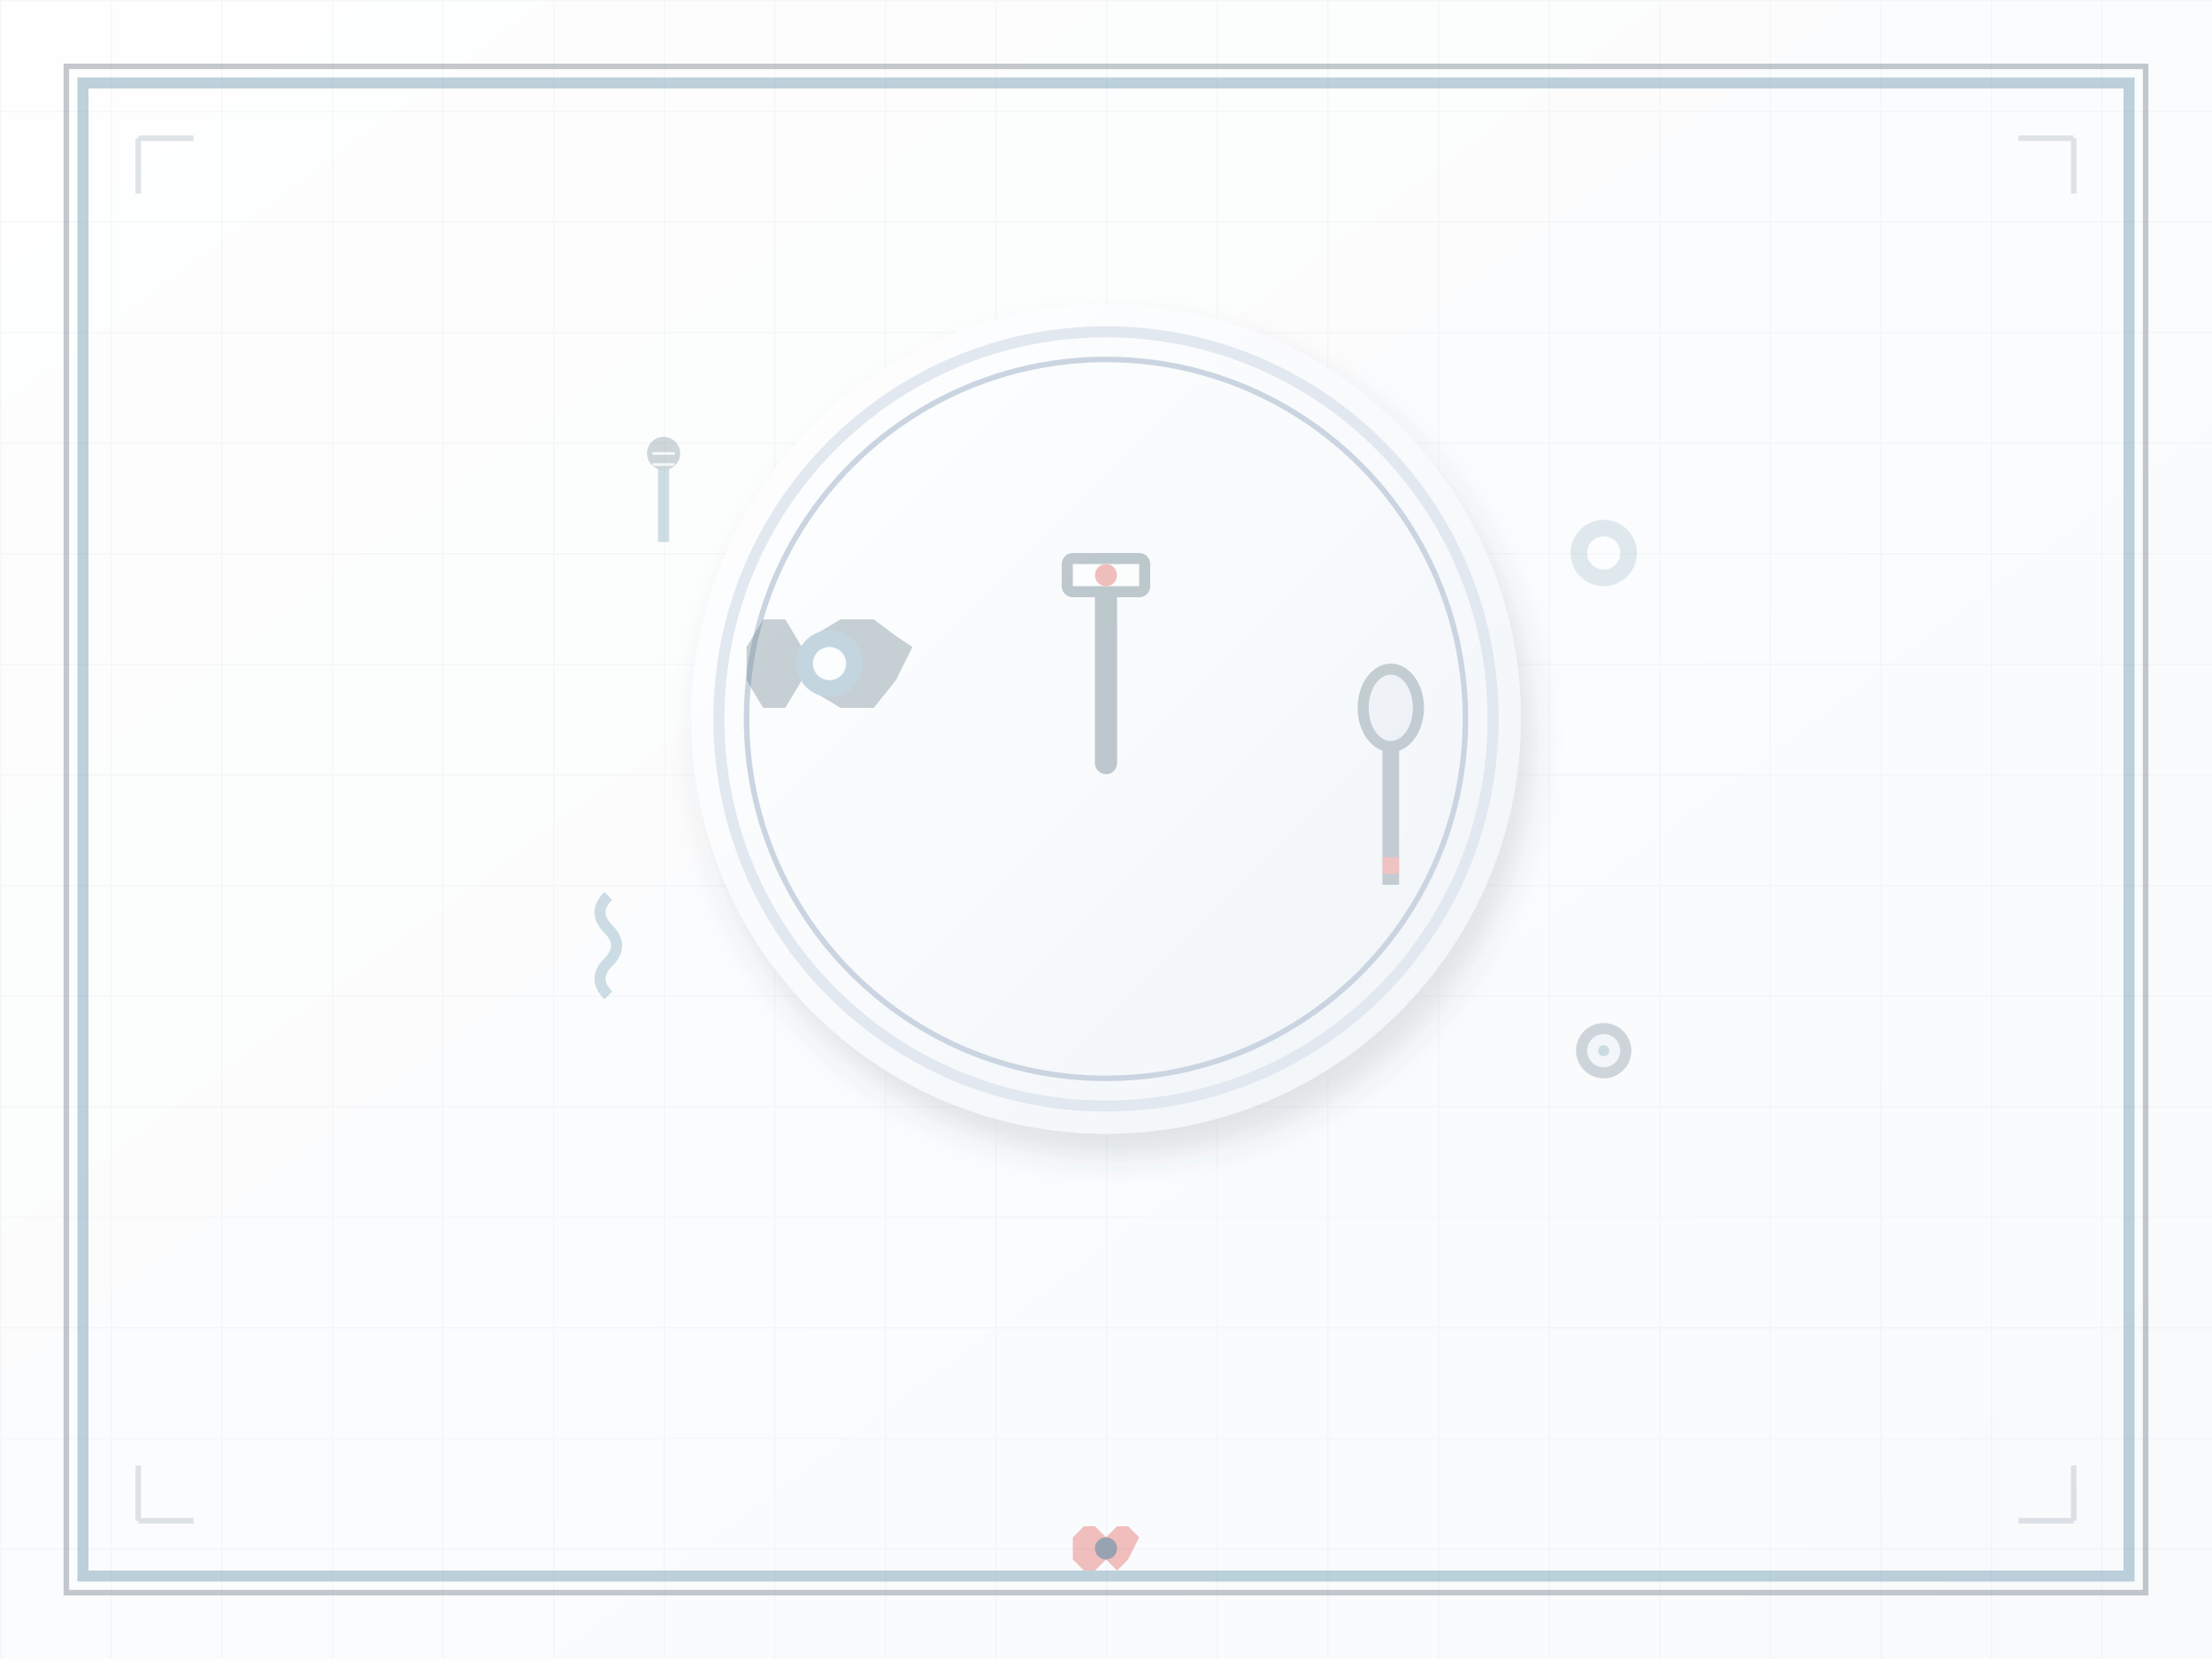
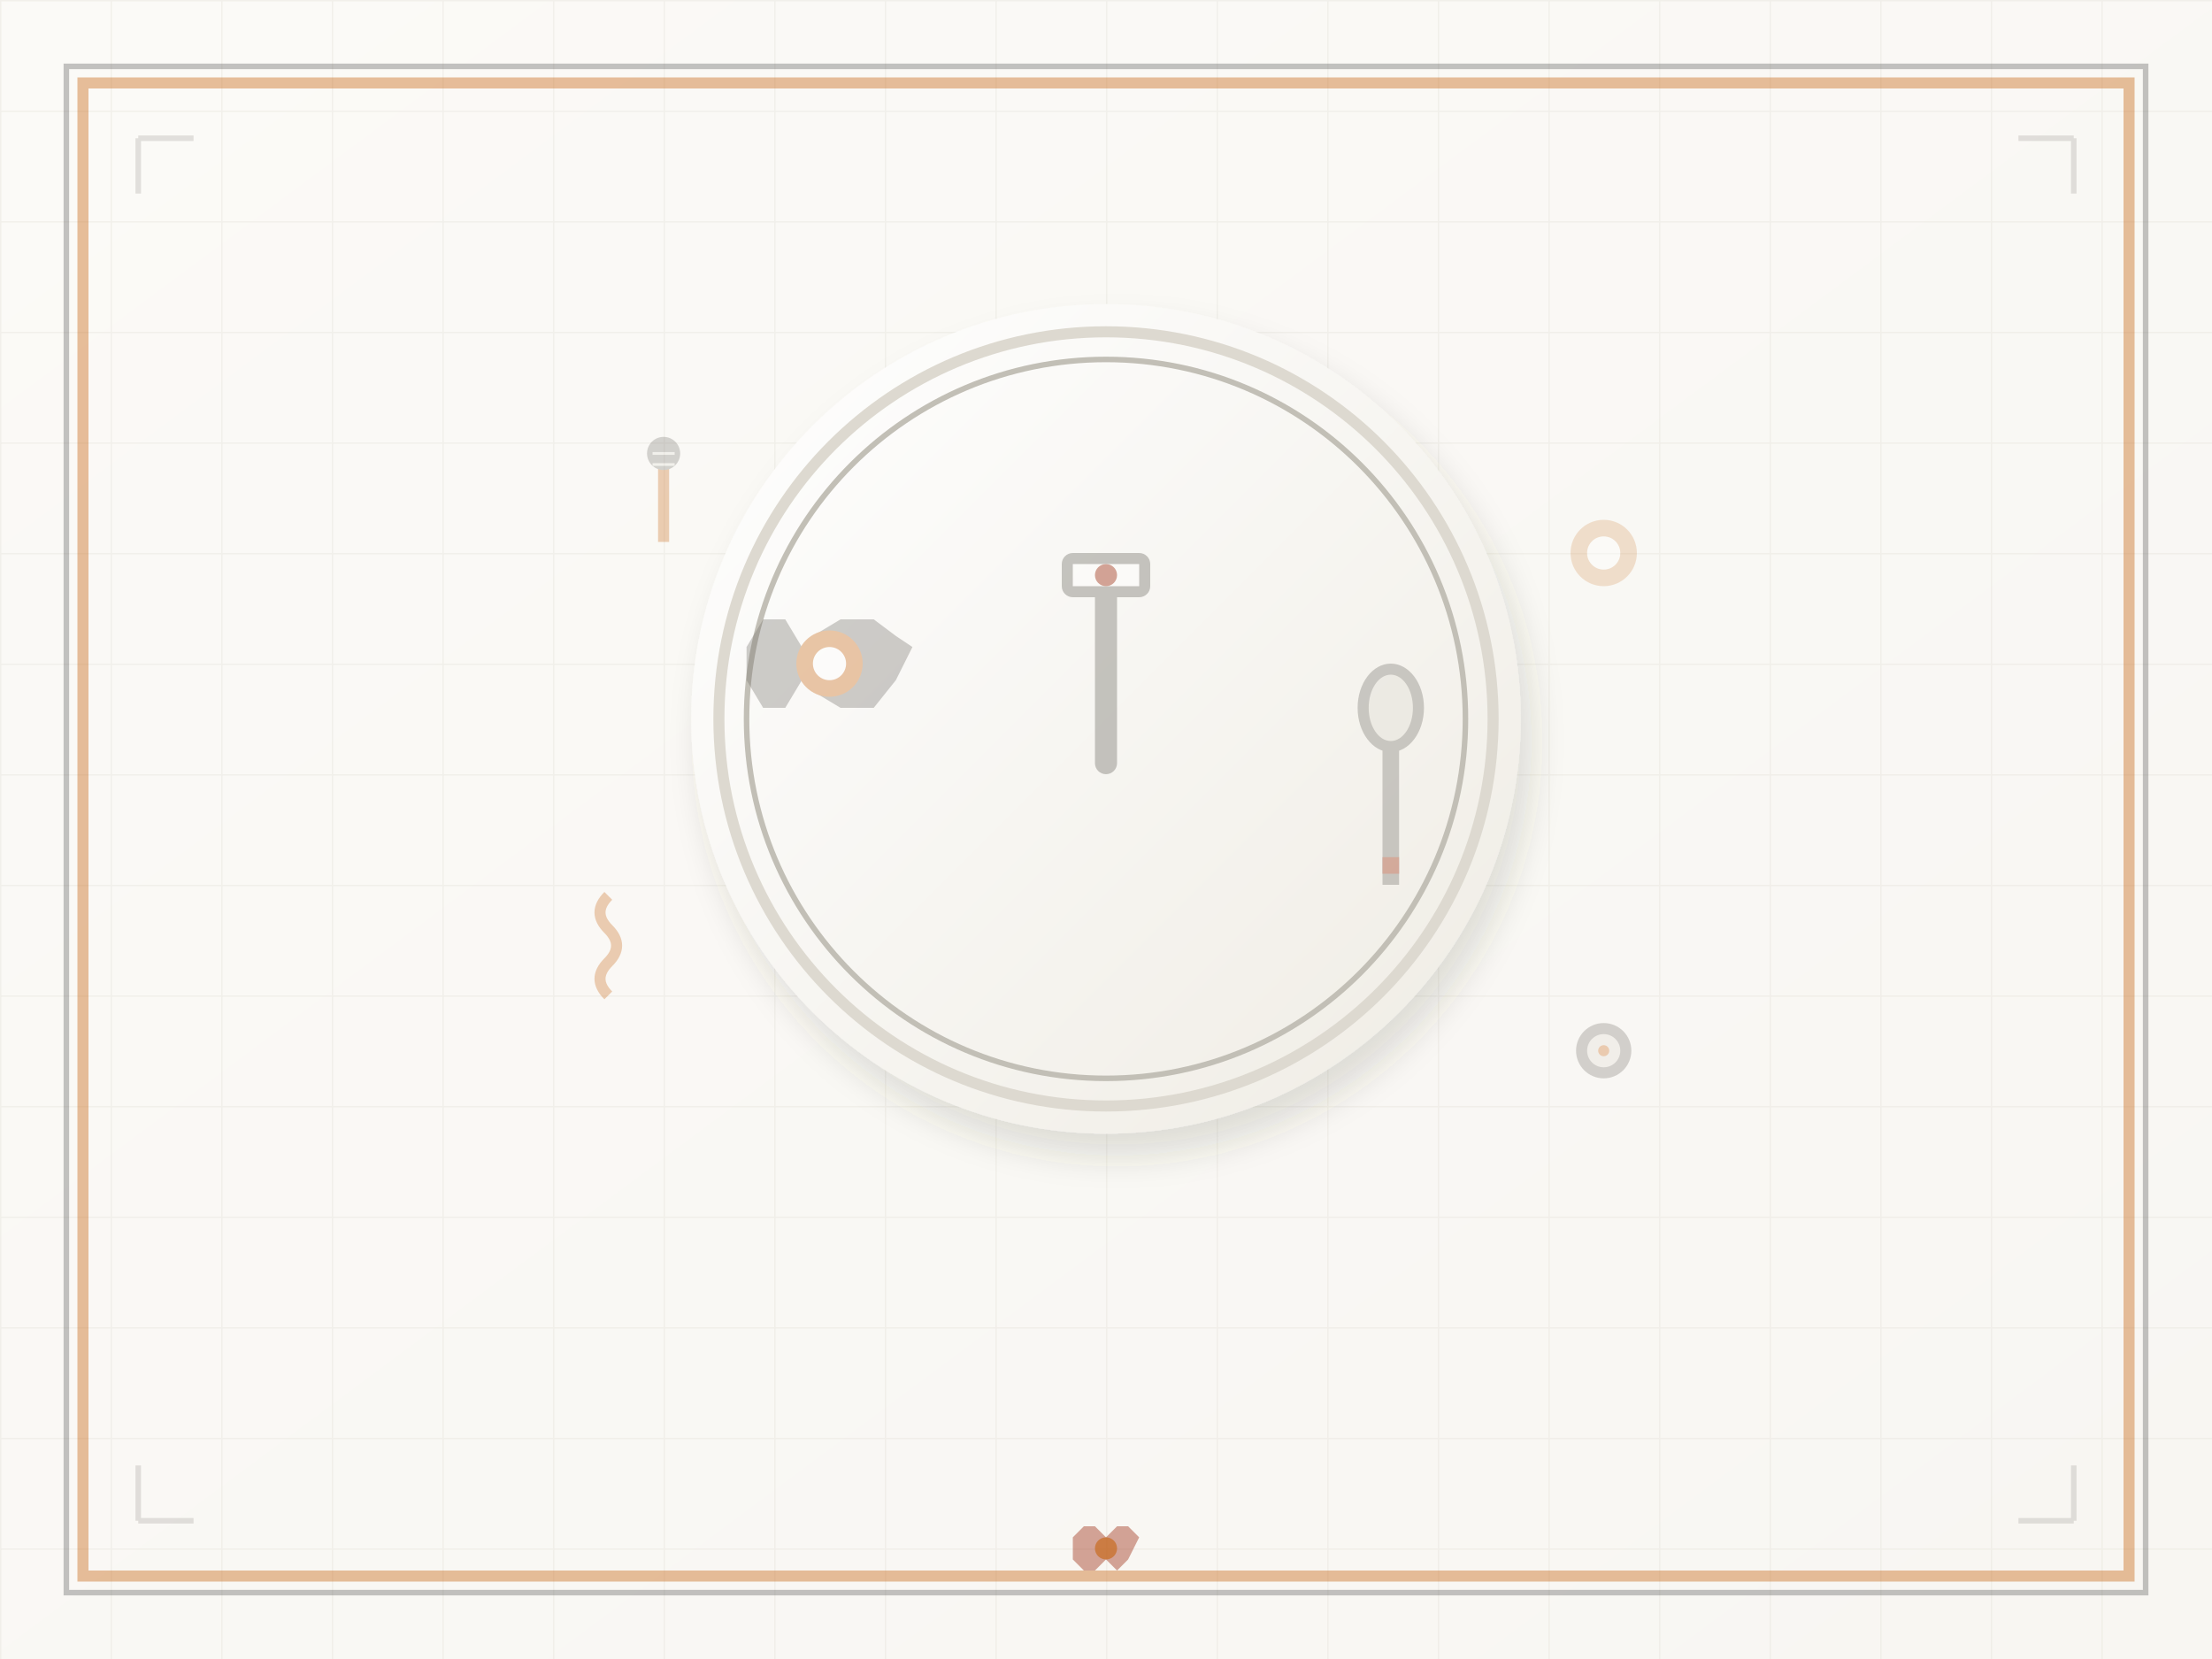
<svg xmlns="http://www.w3.org/2000/svg" viewBox="0 0 400 300">
  <defs>
    <linearGradient id="bgGradient" x1="0%" y1="0%" x2="100%" y2="100%">
-       <stop offset="0%" style="stop-color:#FEFEFE;stop-opacity:1" />
-       <stop offset="100%" style="stop-color:#F8FAFC;stop-opacity:1" />
+       <stop offset="0%" style="stop-color:#FBFAF7;stop-opacity:1" />
+       <stop offset="100%" style="stop-color:#F8F6F2;stop-opacity:1" />
    </linearGradient>
    <linearGradient id="plateGradient" x1="0%" y1="0%" x2="100%" y2="100%">
      <stop offset="0%" style="stop-color:#FFFFFF;stop-opacity:1" />
-       <stop offset="100%" style="stop-color:#F1F5F9;stop-opacity:1" />
+       <stop offset="100%" style="stop-color:#EFECE4;stop-opacity:1" />
    </linearGradient>
    <filter id="mechanicalShadow" x="-50%" y="-50%" width="200%" height="200%">
      <feGaussianBlur in="SourceAlpha" stdDeviation="3" />
      <feOffset dx="2" dy="4" result="offsetblur" />
-       <feFlood flood-color="#3E4A59" flood-opacity="0.15" />
+       <feFlood flood-color="#3D3D3B" flood-opacity="0.15" />
      <feComposite in2="offsetblur" operator="in" />
      <feMerge>
        <feMergeNode />
        <feMergeNode in="SourceGraphic" />
      </feMerge>
    </filter>
    <pattern id="gridPattern" x="0" y="0" width="20" height="20" patternUnits="userSpaceOnUse">
-       <path d="M 20 0 L 0 0 0 20" fill="none" stroke="#E2E8F0" stroke-width="0.5" opacity="0.3" />
+       <path d="M 20 0 L 0 0 0 20" fill="none" stroke="#DDD9D0" stroke-width="0.5" opacity="0.3" />
    </pattern>
  </defs>
  <rect width="400" height="300" fill="url(#bgGradient)" />
  <rect width="400" height="300" fill="url(#gridPattern)" />
-   <rect x="15" y="15" width="370" height="270" fill="none" stroke="#5D8FA8" stroke-width="2" opacity="0.4" />
-   <rect x="12" y="12" width="376" height="276" fill="none" stroke="#3E4A59" stroke-width="1" opacity="0.3" />
+   <rect x="15" y="15" width="370" height="270" fill="none" stroke="#C6620C" stroke-width="2" opacity="0.4" />
+   <rect x="12" y="12" width="376" height="276" fill="none" stroke="#3D3D3B" stroke-width="1" opacity="0.3" />
  <circle cx="200" cy="130" r="75" fill="url(#plateGradient)" filter="url(#mechanicalShadow)" />
-   <circle cx="200" cy="130" r="70" fill="none" stroke="#E2E8F0" stroke-width="2" />
-   <circle cx="200" cy="130" r="65" fill="none" stroke="#CBD5E1" stroke-width="1" />
+   <circle cx="200" cy="130" r="70" fill="none" stroke="#DDD9D0" stroke-width="2" />
+   <circle cx="200" cy="130" r="65" fill="none" stroke="#C2BFB6" stroke-width="1" />
  <g transform="translate(200, 130)" opacity="0.4">
-     <rect x="-2" y="-25" width="4" height="35" fill="#637A87" rx="2" />
-     <rect x="-8" y="-30" width="16" height="8" fill="#637A87" rx="2" />
+     <rect x="-2" y="-25" width="4" height="35" fill="#76736C" rx="2" />
+     <rect x="-8" y="-30" width="16" height="8" fill="#76736C" rx="2" />
    <rect x="-6" y="-28" width="12" height="4" fill="#FFFFFF" />
-     <circle cx="0" cy="-26" r="2" fill="#E16259" />
+     <circle cx="0" cy="-26" r="2" fill="#982407" />
  </g>
  <g transform="translate(150, 120)" opacity="0.35">
-     <path d="M-15,-3 L-12,-8 L-8,-8 L-5,-3 L-3,-5 L2,-8 L8,-8 L12,-5 L15,-3 L12,3 L8,8 L2,8 L-3,5 L-5,3 L-8,8 L-12,8 L-15,3 Z" fill="#637A87" />
-     <circle cx="0" cy="0" r="6" fill="#5D8FA8" />
+     <path d="M-15,-3 L-12,-8 L-8,-8 L-5,-3 L-3,-5 L2,-8 L8,-8 L12,-5 L15,-3 L12,3 L8,8 L2,8 L-3,5 L-5,3 L-8,8 L-12,8 L-15,3 Z" fill="#76736C" />
+     <circle cx="0" cy="0" r="6" fill="#C6620C" />
    <circle cx="0" cy="0" r="3" fill="#FFFFFF" />
  </g>
  <g transform="translate(250, 140)" opacity="0.35">
-     <rect x="0" y="-5" width="3" height="25" fill="#637A87" />
-     <ellipse cx="1.5" cy="-12" rx="6" ry="8" fill="#637A87" />
-     <ellipse cx="1.5" cy="-12" rx="4" ry="6" fill="#E2E8F0" />
-     <rect x="0" y="15" width="3" height="3" fill="#E16259" />
+     <rect x="0" y="-5" width="3" height="25" fill="#76736C" />
+     <ellipse cx="1.5" cy="-12" rx="6" ry="8" fill="#76736C" />
+     <ellipse cx="1.5" cy="-12" rx="4" ry="6" fill="#DDD9D0" />
+     <rect x="0" y="15" width="3" height="3" fill="#982407" />
  </g>
  <g opacity="0.3">
    <g transform="translate(120, 90)">
-       <rect x="-1" y="-8" width="2" height="16" fill="#5D8FA8" />
-       <circle cx="0" cy="-8" r="3" fill="#637A87" />
-       <path d="M-2,-8 L2,-8 M-2,-6 L2,-6" stroke="#E2E8F0" stroke-width="0.5" />
+       <rect x="-1" y="-8" width="2" height="16" fill="#C6620C" />
+       <circle cx="0" cy="-8" r="3" fill="#76736C" />
+       <path d="M-2,-8 L2,-8 M-2,-6 L2,-6" stroke="#DDD9D0" stroke-width="0.5" />
    </g>
    <g transform="translate(290, 100)">
-       <circle cx="0" cy="0" r="6" fill="#5D8FA8" opacity="0.6" />
+       <circle cx="0" cy="0" r="6" fill="#C6620C" opacity="0.6" />
      <circle cx="0" cy="0" r="3" fill="#FFFFFF" />
    </g>
    <g transform="translate(110, 180)">
-       <path d="M0,0 Q-3,-3 0,-6 Q3,-9 0,-12 Q-3,-15 0,-18" stroke="#5D8FA8" stroke-width="2" fill="none" />
+       <path d="M0,0 Q-3,-3 0,-6 Q3,-9 0,-12 Q-3,-15 0,-18" stroke="#C6620C" stroke-width="2" fill="none" />
    </g>
    <g transform="translate(290, 190)">
-       <circle cx="0" cy="0" r="5" fill="#637A87" />
-       <circle cx="0" cy="0" r="3" fill="#E2E8F0" />
-       <circle cx="0" cy="0" r="1" fill="#5D8FA8" />
+       <circle cx="0" cy="0" r="5" fill="#76736C" />
+       <circle cx="0" cy="0" r="3" fill="#DDD9D0" />
+       <circle cx="0" cy="0" r="1" fill="#C6620C" />
    </g>
  </g>
  <g transform="translate(200, 280)">
-     <path d="M-6,-2 L-4,-4 L-2,-4 L0,-2 L2,-4 L4,-4 L6,-2 L4,2 L2,4 L0,2 L-2,4 L-4,4 L-6,2 Z" fill="#E16259" opacity="0.4" />
-     <circle cx="0" cy="0" r="2" fill="#5D8FA8" opacity="0.6" />
+     <path d="M-6,-2 L-4,-4 L-2,-4 L0,-2 L2,-4 L4,-4 L6,-2 L4,2 L2,4 L0,2 L-2,4 L-4,4 L-6,2 Z" fill="#982407" opacity="0.4" />
+     <circle cx="0" cy="0" r="2" fill="#C6620C" opacity="0.6" />
  </g>
-   <g stroke="#637A87" stroke-width="1" fill="none" opacity="0.2">
+   <g stroke="#76736C" stroke-width="1" fill="none" opacity="0.2">
    <path d="M25,25 L35,25 M25,25 L25,35" />
    <path d="M375,25 L365,25 M375,25 L375,35" />
    <path d="M25,275 L35,275 M25,275 L25,265" />
    <path d="M375,275 L365,275 M375,275 L375,265" />
  </g>
</svg>
